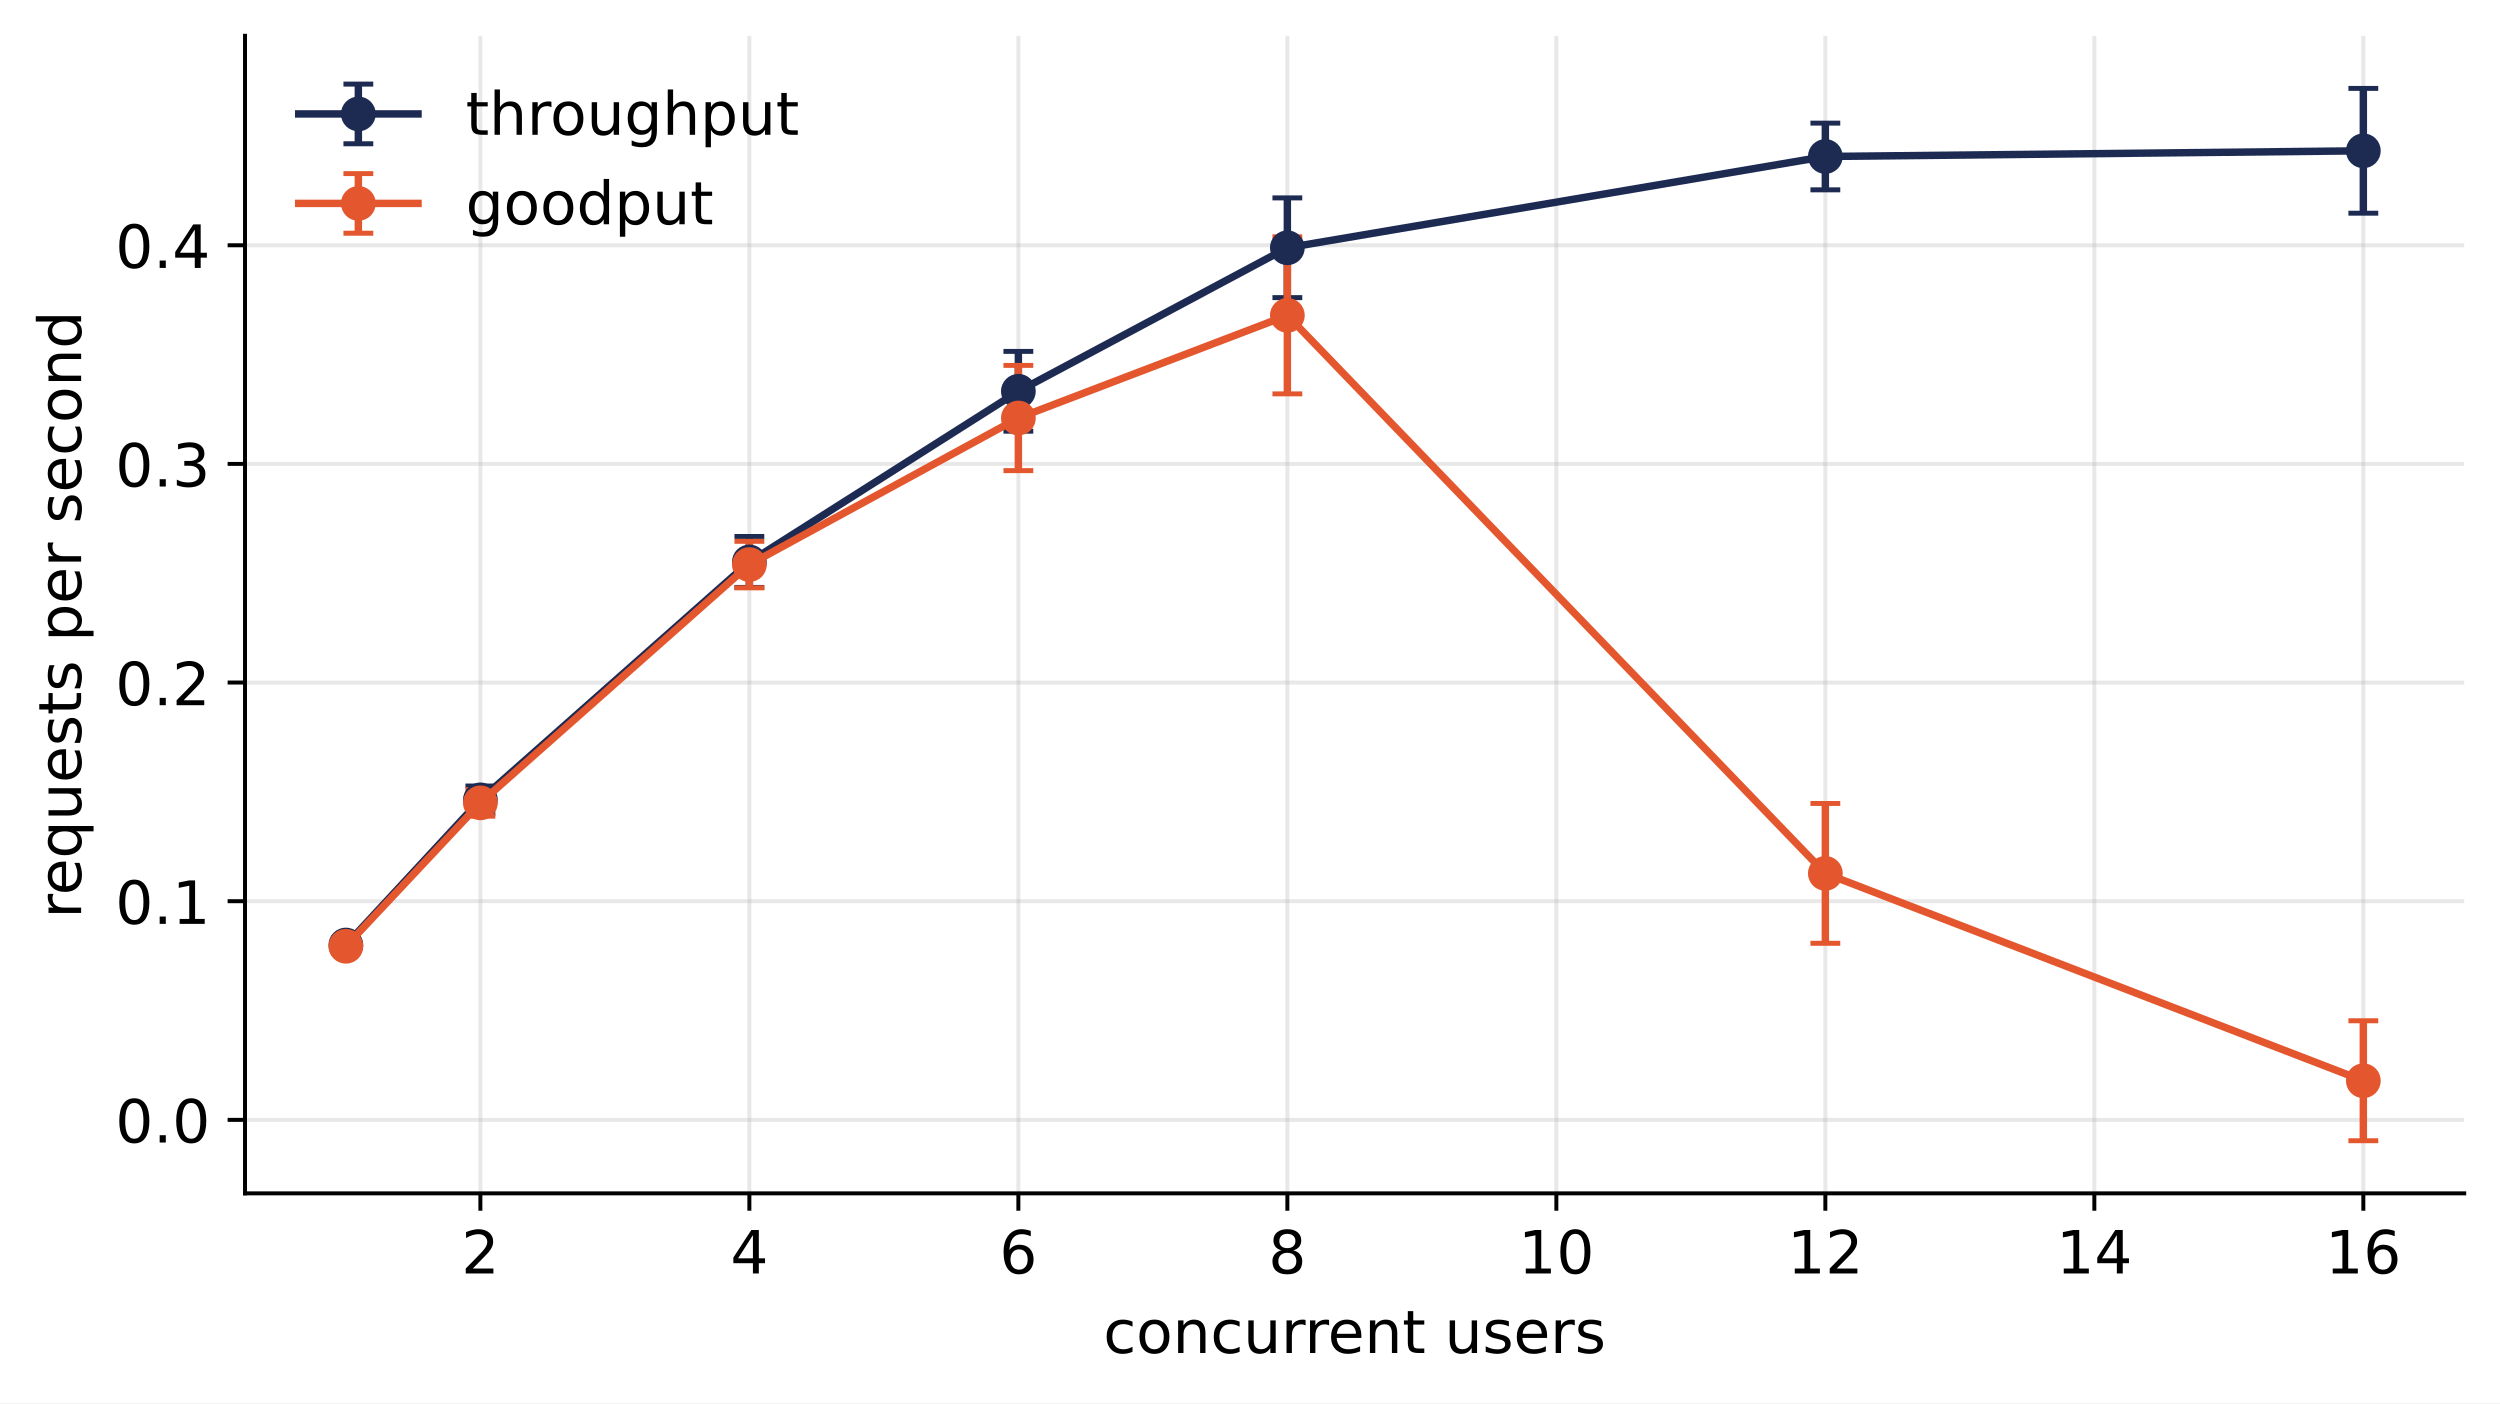
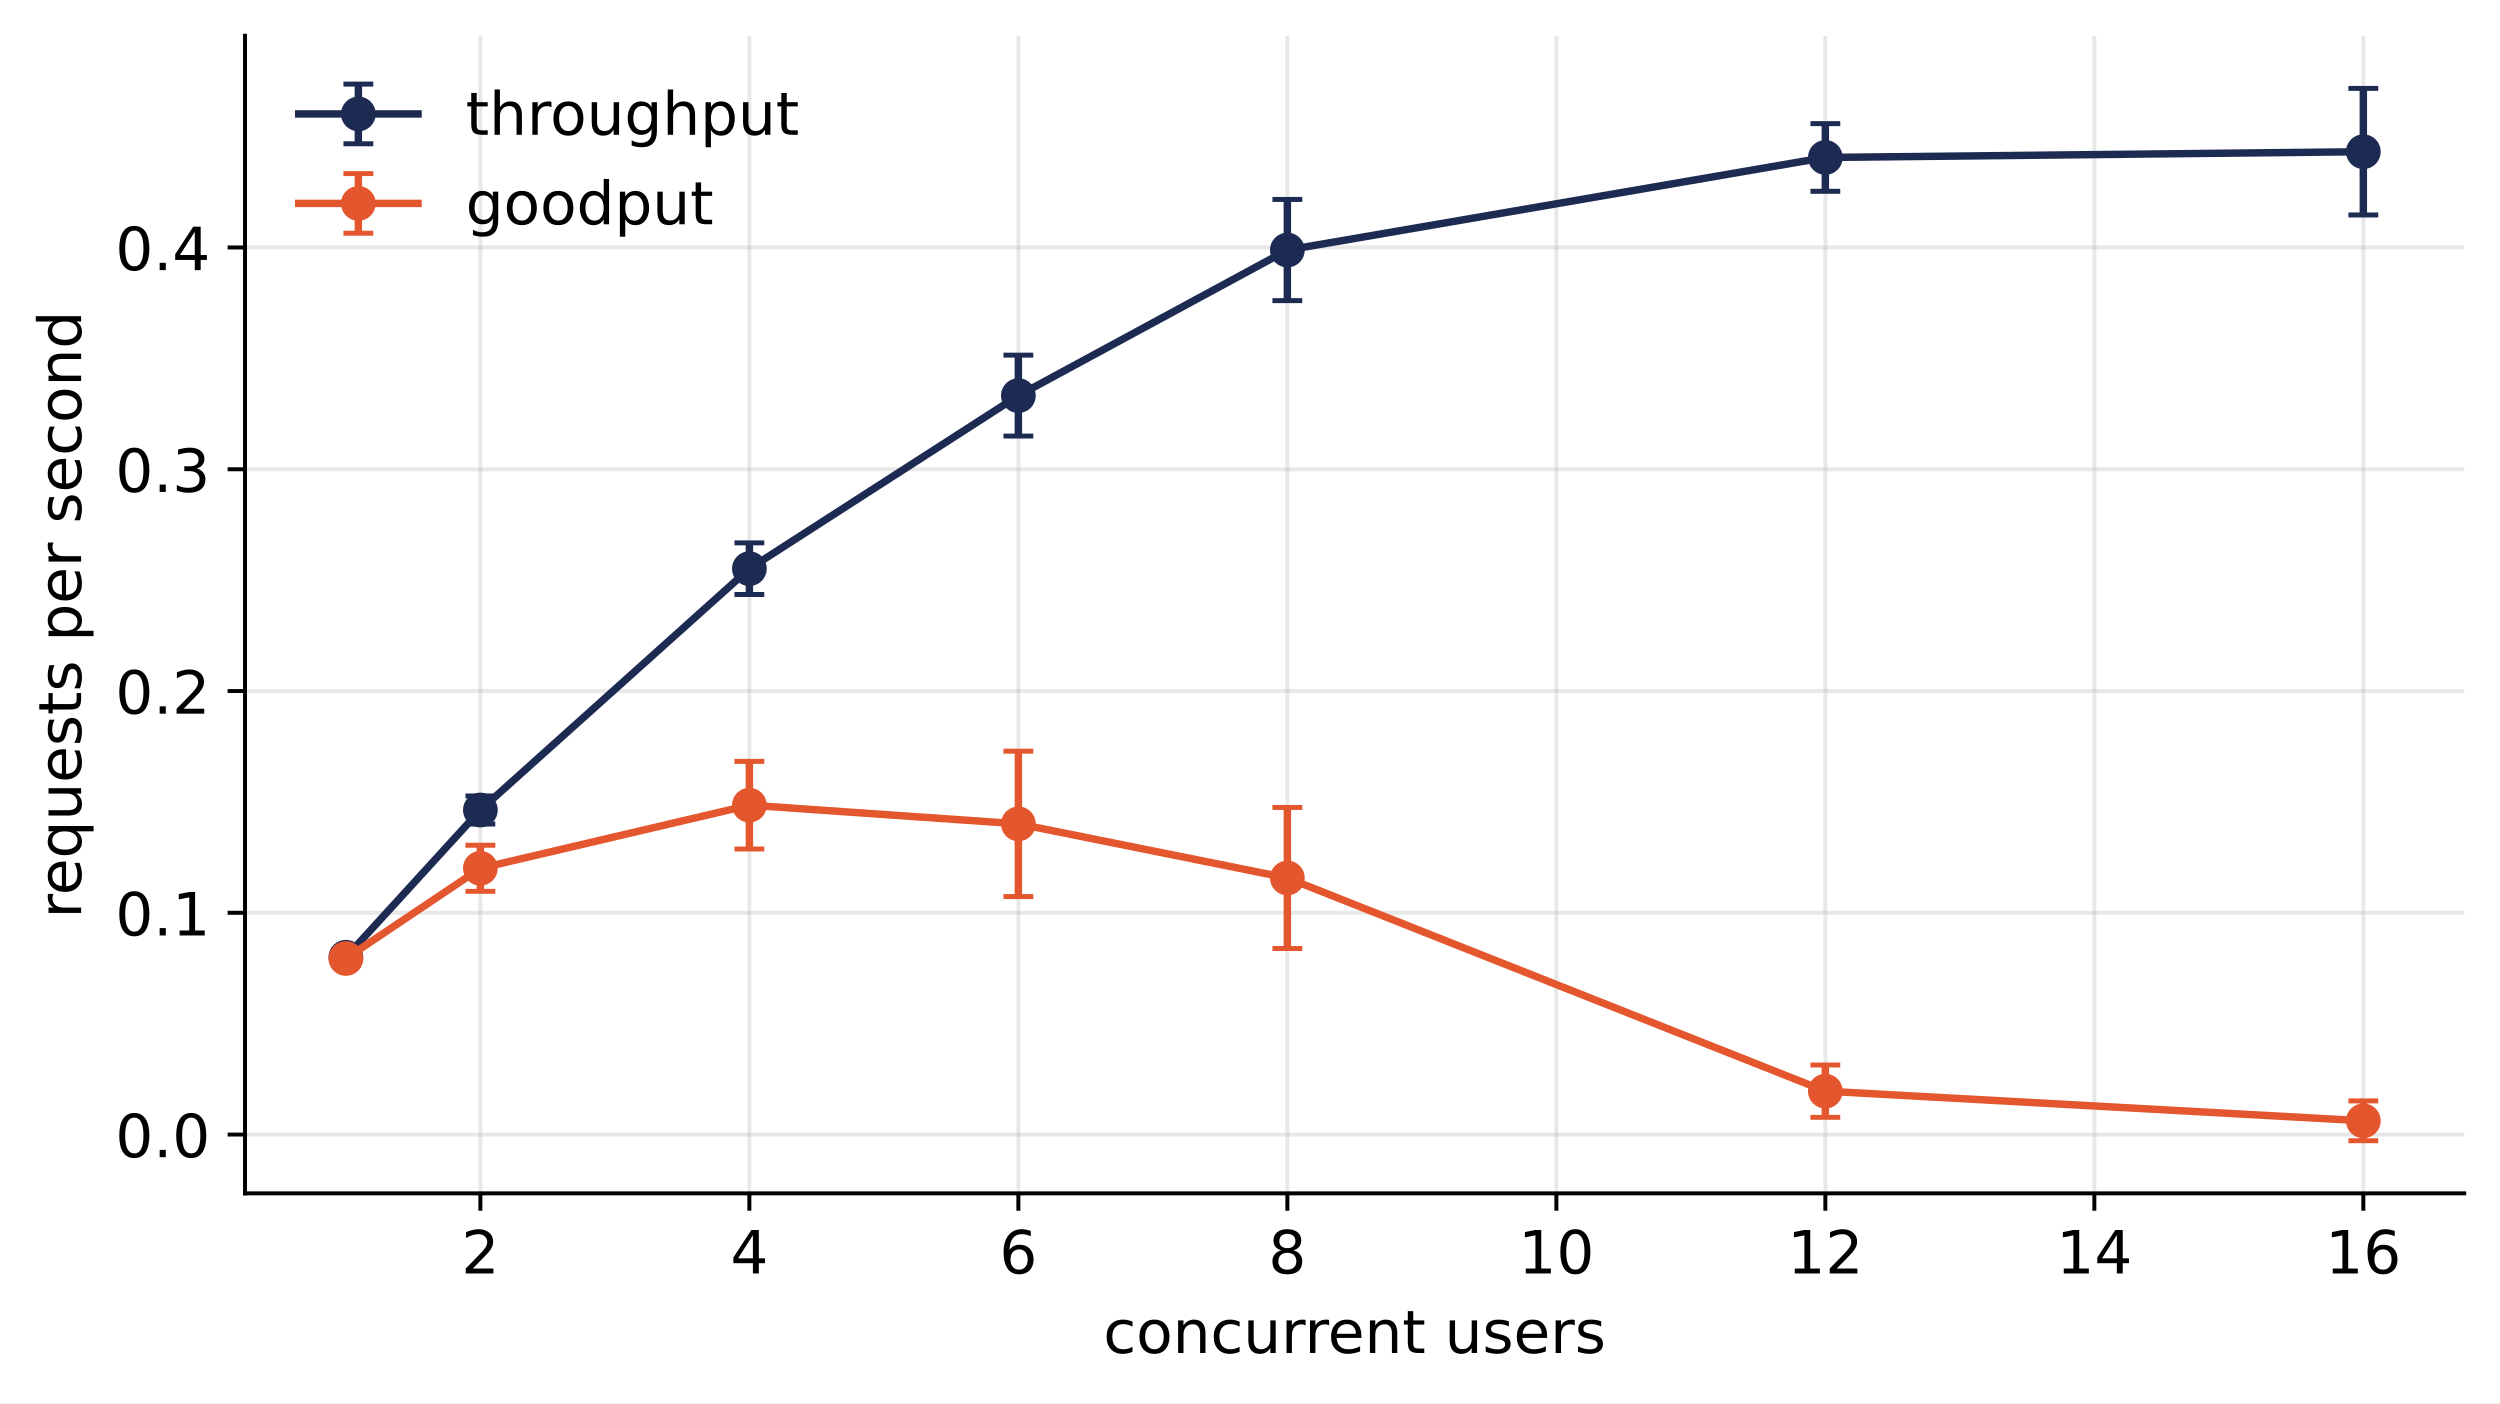
<svg xmlns="http://www.w3.org/2000/svg" xmlns:xlink="http://www.w3.org/1999/xlink" width="502.885pt" height="282.248pt" viewBox="0 0 502.885 282.248" version="1.1">
  <defs>
    <style type="text/css">*{stroke-linejoin: round; stroke-linecap: butt}</style>
  </defs>
  <g id="figure_1">
    <g id="patch_1">
      <path d="M 0 282.248  L 502.885 282.248  L 502.885 0  L 0 0  z " style="fill: #ffffff" />
    </g>
    <g id="axes_1">
      <g id="patch_2">
        <path d="M 49.285 240.048  L 495.685 240.048  L 495.685 7.2  L 49.285 7.2  z " style="fill: #ffffff" />
      </g>
      <g id="matplotlib.axis_1">
        <g id="xtick_1">
          <g id="line2d_1">
-             <path d="M 96.63 240.048  L 96.63 7.2  " clip-path="url(#pc9ada90eff)" style="fill: none; stroke: #b0b0b0; stroke-opacity: 0.3; stroke-width: 0.8; stroke-linecap: square" />
+             <path d="M 96.63 240.048  L 96.63 7.2  " clip-path="url(#p0f2ad77e11)" style="fill: none; stroke: #b0b0b0; stroke-opacity: 0.3; stroke-width: 0.8; stroke-linecap: square" />
          </g>
          <g id="line2d_2">
            <defs>
-               <path id="mc9d8a9571c" d="M 0 0  L 0 3.5  " style="stroke: #000000; stroke-width: 0.8" />
+               <path id="m42d3b2cf67" d="M 0 0  L 0 3.5  " style="stroke: #000000; stroke-width: 0.8" />
            </defs>
            <g>
-               <use xlink:href="#mc9d8a9571c" x="96.63" y="240.048" style="stroke: #000000; stroke-width: 0.8" />
+               <use xlink:href="#m42d3b2cf67" x="96.63" y="240.048" style="stroke: #000000; stroke-width: 0.8" />
            </g>
          </g>
          <g id="text_1">
            <text style="font-size: 12px; font-family: 'DejaVu Sans', 'Bitstream Vera Sans', 'Computer Modern Sans Serif', 'Lucida Grande', 'Verdana', 'Geneva', 'Lucid', 'Arial', 'Helvetica', 'Avant Garde', sans-serif; text-anchor: middle" x="96.63" y="256.165" transform="rotate(-0 96.63014 256.1652)">2</text>
          </g>
        </g>
        <g id="xtick_2">
          <g id="line2d_3">
-             <path d="M 150.739 240.048  L 150.739 7.2  " clip-path="url(#pc9ada90eff)" style="fill: none; stroke: #b0b0b0; stroke-opacity: 0.3; stroke-width: 0.8; stroke-linecap: square" />
+             <path d="M 150.739 240.048  L 150.739 7.2  " clip-path="url(#p0f2ad77e11)" style="fill: none; stroke: #b0b0b0; stroke-opacity: 0.3; stroke-width: 0.8; stroke-linecap: square" />
          </g>
          <g id="line2d_4">
            <g>
-               <use xlink:href="#mc9d8a9571c" x="150.739" y="240.048" style="stroke: #000000; stroke-width: 0.8" />
+               <use xlink:href="#m42d3b2cf67" x="150.739" y="240.048" style="stroke: #000000; stroke-width: 0.8" />
            </g>
          </g>
          <g id="text_2">
            <text style="font-size: 12px; font-family: 'DejaVu Sans', 'Bitstream Vera Sans', 'Computer Modern Sans Serif', 'Lucida Grande', 'Verdana', 'Geneva', 'Lucid', 'Arial', 'Helvetica', 'Avant Garde', sans-serif; text-anchor: middle" x="150.739" y="256.165" transform="rotate(-0 150.7392 256.1652)">4</text>
          </g>
        </g>
        <g id="xtick_3">
          <g id="line2d_5">
-             <path d="M 204.848 240.048  L 204.848 7.2  " clip-path="url(#pc9ada90eff)" style="fill: none; stroke: #b0b0b0; stroke-opacity: 0.3; stroke-width: 0.8; stroke-linecap: square" />
+             <path d="M 204.848 240.048  L 204.848 7.2  " clip-path="url(#p0f2ad77e11)" style="fill: none; stroke: #b0b0b0; stroke-opacity: 0.3; stroke-width: 0.8; stroke-linecap: square" />
          </g>
          <g id="line2d_6">
            <g>
-               <use xlink:href="#mc9d8a9571c" x="204.848" y="240.048" style="stroke: #000000; stroke-width: 0.8" />
+               <use xlink:href="#m42d3b2cf67" x="204.848" y="240.048" style="stroke: #000000; stroke-width: 0.8" />
            </g>
          </g>
          <g id="text_3">
            <text style="font-size: 12px; font-family: 'DejaVu Sans', 'Bitstream Vera Sans', 'Computer Modern Sans Serif', 'Lucida Grande', 'Verdana', 'Geneva', 'Lucid', 'Arial', 'Helvetica', 'Avant Garde', sans-serif; text-anchor: middle" x="204.848" y="256.165" transform="rotate(-0 204.8483 256.1652)">6</text>
          </g>
        </g>
        <g id="xtick_4">
          <g id="line2d_7">
-             <path d="M 258.957 240.048  L 258.957 7.2  " clip-path="url(#pc9ada90eff)" style="fill: none; stroke: #b0b0b0; stroke-opacity: 0.3; stroke-width: 0.8; stroke-linecap: square" />
+             <path d="M 258.957 240.048  L 258.957 7.2  " clip-path="url(#p0f2ad77e11)" style="fill: none; stroke: #b0b0b0; stroke-opacity: 0.3; stroke-width: 0.8; stroke-linecap: square" />
          </g>
          <g id="line2d_8">
            <g>
-               <use xlink:href="#mc9d8a9571c" x="258.957" y="240.048" style="stroke: #000000; stroke-width: 0.8" />
+               <use xlink:href="#m42d3b2cf67" x="258.957" y="240.048" style="stroke: #000000; stroke-width: 0.8" />
            </g>
          </g>
          <g id="text_4">
            <text style="font-size: 12px; font-family: 'DejaVu Sans', 'Bitstream Vera Sans', 'Computer Modern Sans Serif', 'Lucida Grande', 'Verdana', 'Geneva', 'Lucid', 'Arial', 'Helvetica', 'Avant Garde', sans-serif; text-anchor: middle" x="258.957" y="256.165" transform="rotate(-0 258.9574 256.1652)">8</text>
          </g>
        </g>
        <g id="xtick_5">
          <g id="line2d_9">
-             <path d="M 313.067 240.048  L 313.067 7.2  " clip-path="url(#pc9ada90eff)" style="fill: none; stroke: #b0b0b0; stroke-opacity: 0.3; stroke-width: 0.8; stroke-linecap: square" />
+             <path d="M 313.067 240.048  L 313.067 7.2  " clip-path="url(#p0f2ad77e11)" style="fill: none; stroke: #b0b0b0; stroke-opacity: 0.3; stroke-width: 0.8; stroke-linecap: square" />
          </g>
          <g id="line2d_10">
            <g>
-               <use xlink:href="#mc9d8a9571c" x="313.067" y="240.048" style="stroke: #000000; stroke-width: 0.8" />
+               <use xlink:href="#m42d3b2cf67" x="313.067" y="240.048" style="stroke: #000000; stroke-width: 0.8" />
            </g>
          </g>
          <g id="text_5">
            <text style="font-size: 12px; font-family: 'DejaVu Sans', 'Bitstream Vera Sans', 'Computer Modern Sans Serif', 'Lucida Grande', 'Verdana', 'Geneva', 'Lucid', 'Arial', 'Helvetica', 'Avant Garde', sans-serif; text-anchor: middle" x="313.067" y="256.165" transform="rotate(-0 313.0665 256.1652)">10</text>
          </g>
        </g>
        <g id="xtick_6">
          <g id="line2d_11">
-             <path d="M 367.176 240.048  L 367.176 7.2  " clip-path="url(#pc9ada90eff)" style="fill: none; stroke: #b0b0b0; stroke-opacity: 0.3; stroke-width: 0.8; stroke-linecap: square" />
+             <path d="M 367.176 240.048  L 367.176 7.2  " clip-path="url(#p0f2ad77e11)" style="fill: none; stroke: #b0b0b0; stroke-opacity: 0.3; stroke-width: 0.8; stroke-linecap: square" />
          </g>
          <g id="line2d_12">
            <g>
-               <use xlink:href="#mc9d8a9571c" x="367.176" y="240.048" style="stroke: #000000; stroke-width: 0.8" />
+               <use xlink:href="#m42d3b2cf67" x="367.176" y="240.048" style="stroke: #000000; stroke-width: 0.8" />
            </g>
          </g>
          <g id="text_6">
            <text style="font-size: 12px; font-family: 'DejaVu Sans', 'Bitstream Vera Sans', 'Computer Modern Sans Serif', 'Lucida Grande', 'Verdana', 'Geneva', 'Lucid', 'Arial', 'Helvetica', 'Avant Garde', sans-serif; text-anchor: middle" x="367.176" y="256.165" transform="rotate(-0 367.1756 256.1652)">12</text>
          </g>
        </g>
        <g id="xtick_7">
          <g id="line2d_13">
-             <path d="M 421.285 240.048  L 421.285 7.2  " clip-path="url(#pc9ada90eff)" style="fill: none; stroke: #b0b0b0; stroke-opacity: 0.3; stroke-width: 0.8; stroke-linecap: square" />
+             <path d="M 421.285 240.048  L 421.285 7.2  " clip-path="url(#p0f2ad77e11)" style="fill: none; stroke: #b0b0b0; stroke-opacity: 0.3; stroke-width: 0.8; stroke-linecap: square" />
          </g>
          <g id="line2d_14">
            <g>
-               <use xlink:href="#mc9d8a9571c" x="421.285" y="240.048" style="stroke: #000000; stroke-width: 0.8" />
+               <use xlink:href="#m42d3b2cf67" x="421.285" y="240.048" style="stroke: #000000; stroke-width: 0.8" />
            </g>
          </g>
          <g id="text_7">
            <text style="font-size: 12px; font-family: 'DejaVu Sans', 'Bitstream Vera Sans', 'Computer Modern Sans Serif', 'Lucida Grande', 'Verdana', 'Geneva', 'Lucid', 'Arial', 'Helvetica', 'Avant Garde', sans-serif; text-anchor: middle" x="421.285" y="256.165" transform="rotate(-0 421.2847 256.1652)">14</text>
          </g>
        </g>
        <g id="xtick_8">
          <g id="line2d_15">
-             <path d="M 475.394 240.048  L 475.394 7.2  " clip-path="url(#pc9ada90eff)" style="fill: none; stroke: #b0b0b0; stroke-opacity: 0.3; stroke-width: 0.8; stroke-linecap: square" />
+             <path d="M 475.394 240.048  L 475.394 7.2  " clip-path="url(#p0f2ad77e11)" style="fill: none; stroke: #b0b0b0; stroke-opacity: 0.3; stroke-width: 0.8; stroke-linecap: square" />
          </g>
          <g id="line2d_16">
            <g>
-               <use xlink:href="#mc9d8a9571c" x="475.394" y="240.048" style="stroke: #000000; stroke-width: 0.8" />
+               <use xlink:href="#m42d3b2cf67" x="475.394" y="240.048" style="stroke: #000000; stroke-width: 0.8" />
            </g>
          </g>
          <g id="text_8">
            <text style="font-size: 12px; font-family: 'DejaVu Sans', 'Bitstream Vera Sans', 'Computer Modern Sans Serif', 'Lucida Grande', 'Verdana', 'Geneva', 'Lucid', 'Arial', 'Helvetica', 'Avant Garde', sans-serif; text-anchor: middle" x="475.394" y="256.165" transform="rotate(-0 475.3938 256.1652)">16</text>
          </g>
        </g>
        <g id="text_9">
          <text style="font-size: 12px; font-family: 'DejaVu Sans', 'Bitstream Vera Sans', 'Computer Modern Sans Serif', 'Lucida Grande', 'Verdana', 'Geneva', 'Lucid', 'Arial', 'Helvetica', 'Avant Garde', sans-serif; text-anchor: middle" x="272.485" y="272.165" transform="rotate(-0 272.4847 272.1652)">concurrent users</text>
        </g>
      </g>
      <g id="matplotlib.axis_2">
        <g id="ytick_1">
          <g id="line2d_17">
-             <path d="M 49.285 225.266  L 495.685 225.266  " clip-path="url(#pc9ada90eff)" style="fill: none; stroke: #b0b0b0; stroke-opacity: 0.3; stroke-width: 0.8; stroke-linecap: square" />
+             <path d="M 49.285 228.223  L 495.685 228.223  " clip-path="url(#p0f2ad77e11)" style="fill: none; stroke: #b0b0b0; stroke-opacity: 0.3; stroke-width: 0.8; stroke-linecap: square" />
          </g>
          <g id="line2d_18">
            <defs>
-               <path id="m0619f867f4" d="M 0 0  L -3.5 0  " style="stroke: #000000; stroke-width: 0.8" />
+               <path id="mbfc8a6c7ec" d="M 0 0  L -3.5 0  " style="stroke: #000000; stroke-width: 0.8" />
            </defs>
            <g>
-               <use xlink:href="#m0619f867f4" x="49.285" y="225.266" style="stroke: #000000; stroke-width: 0.8" />
+               <use xlink:href="#mbfc8a6c7ec" x="49.285" y="228.223" style="stroke: #000000; stroke-width: 0.8" />
            </g>
          </g>
          <g id="text_10">
-             <text style="font-size: 12px; font-family: 'DejaVu Sans', 'Bitstream Vera Sans', 'Computer Modern Sans Serif', 'Lucida Grande', 'Verdana', 'Geneva', 'Lucid', 'Arial', 'Helvetica', 'Avant Garde', sans-serif; text-anchor: end" x="42.285" y="229.825" transform="rotate(-0 42.28469 229.8245)">0.0</text>
+             <text style="font-size: 12px; font-family: 'DejaVu Sans', 'Bitstream Vera Sans', 'Computer Modern Sans Serif', 'Lucida Grande', 'Verdana', 'Geneva', 'Lucid', 'Arial', 'Helvetica', 'Avant Garde', sans-serif; text-anchor: end" x="42.285" y="232.782" transform="rotate(-0 42.28469 232.7818)">0.0</text>
          </g>
        </g>
        <g id="ytick_2">
          <g id="line2d_19">
-             <path d="M 49.285 181.283  L 495.685 181.283  " clip-path="url(#pc9ada90eff)" style="fill: none; stroke: #b0b0b0; stroke-opacity: 0.3; stroke-width: 0.8; stroke-linecap: square" />
+             <path d="M 49.285 183.613  L 495.685 183.613  " clip-path="url(#p0f2ad77e11)" style="fill: none; stroke: #b0b0b0; stroke-opacity: 0.3; stroke-width: 0.8; stroke-linecap: square" />
          </g>
          <g id="line2d_20">
            <g>
-               <use xlink:href="#m0619f867f4" x="49.285" y="181.283" style="stroke: #000000; stroke-width: 0.8" />
+               <use xlink:href="#mbfc8a6c7ec" x="49.285" y="183.613" style="stroke: #000000; stroke-width: 0.8" />
            </g>
          </g>
          <g id="text_11">
-             <text style="font-size: 12px; font-family: 'DejaVu Sans', 'Bitstream Vera Sans', 'Computer Modern Sans Serif', 'Lucida Grande', 'Verdana', 'Geneva', 'Lucid', 'Arial', 'Helvetica', 'Avant Garde', sans-serif; text-anchor: end" x="42.285" y="185.841" transform="rotate(-0 42.28469 185.8412)">0.1</text>
+             <text style="font-size: 12px; font-family: 'DejaVu Sans', 'Bitstream Vera Sans', 'Computer Modern Sans Serif', 'Lucida Grande', 'Verdana', 'Geneva', 'Lucid', 'Arial', 'Helvetica', 'Avant Garde', sans-serif; text-anchor: end" x="42.285" y="188.172" transform="rotate(-0 42.28469 188.1716)">0.1</text>
          </g>
        </g>
        <g id="ytick_3">
          <g id="line2d_21">
-             <path d="M 49.285 137.299  L 495.685 137.299  " clip-path="url(#pc9ada90eff)" style="fill: none; stroke: #b0b0b0; stroke-opacity: 0.3; stroke-width: 0.8; stroke-linecap: square" />
+             <path d="M 49.285 139.003  L 495.685 139.003  " clip-path="url(#p0f2ad77e11)" style="fill: none; stroke: #b0b0b0; stroke-opacity: 0.3; stroke-width: 0.8; stroke-linecap: square" />
          </g>
          <g id="line2d_22">
            <g>
-               <use xlink:href="#m0619f867f4" x="49.285" y="137.299" style="stroke: #000000; stroke-width: 0.8" />
+               <use xlink:href="#mbfc8a6c7ec" x="49.285" y="139.003" style="stroke: #000000; stroke-width: 0.8" />
            </g>
          </g>
          <g id="text_12">
-             <text style="font-size: 12px; font-family: 'DejaVu Sans', 'Bitstream Vera Sans', 'Computer Modern Sans Serif', 'Lucida Grande', 'Verdana', 'Geneva', 'Lucid', 'Arial', 'Helvetica', 'Avant Garde', sans-serif; text-anchor: end" x="42.285" y="141.858" transform="rotate(-0 42.28469 141.8578)">0.2</text>
+             <text style="font-size: 12px; font-family: 'DejaVu Sans', 'Bitstream Vera Sans', 'Computer Modern Sans Serif', 'Lucida Grande', 'Verdana', 'Geneva', 'Lucid', 'Arial', 'Helvetica', 'Avant Garde', sans-serif; text-anchor: end" x="42.285" y="143.561" transform="rotate(-0 42.28469 143.5613)">0.2</text>
          </g>
        </g>
        <g id="ytick_4">
          <g id="line2d_23">
-             <path d="M 49.285 93.316  L 495.685 93.316  " clip-path="url(#pc9ada90eff)" style="fill: none; stroke: #b0b0b0; stroke-opacity: 0.3; stroke-width: 0.8; stroke-linecap: square" />
+             <path d="M 49.285 94.392  L 495.685 94.392  " clip-path="url(#p0f2ad77e11)" style="fill: none; stroke: #b0b0b0; stroke-opacity: 0.3; stroke-width: 0.8; stroke-linecap: square" />
          </g>
          <g id="line2d_24">
            <g>
-               <use xlink:href="#m0619f867f4" x="49.285" y="93.316" style="stroke: #000000; stroke-width: 0.8" />
+               <use xlink:href="#mbfc8a6c7ec" x="49.285" y="94.392" style="stroke: #000000; stroke-width: 0.8" />
            </g>
          </g>
          <g id="text_13">
-             <text style="font-size: 12px; font-family: 'DejaVu Sans', 'Bitstream Vera Sans', 'Computer Modern Sans Serif', 'Lucida Grande', 'Verdana', 'Geneva', 'Lucid', 'Arial', 'Helvetica', 'Avant Garde', sans-serif; text-anchor: end" x="42.285" y="97.874" transform="rotate(-0 42.28469 97.8744)">0.3</text>
+             <text style="font-size: 12px; font-family: 'DejaVu Sans', 'Bitstream Vera Sans', 'Computer Modern Sans Serif', 'Lucida Grande', 'Verdana', 'Geneva', 'Lucid', 'Arial', 'Helvetica', 'Avant Garde', sans-serif; text-anchor: end" x="42.285" y="98.951" transform="rotate(-0 42.28469 98.95098)">0.3</text>
          </g>
        </g>
        <g id="ytick_5">
          <g id="line2d_25">
-             <path d="M 49.285 49.332  L 495.685 49.332  " clip-path="url(#pc9ada90eff)" style="fill: none; stroke: #b0b0b0; stroke-opacity: 0.3; stroke-width: 0.8; stroke-linecap: square" />
+             <path d="M 49.285 49.782  L 495.685 49.782  " clip-path="url(#p0f2ad77e11)" style="fill: none; stroke: #b0b0b0; stroke-opacity: 0.3; stroke-width: 0.8; stroke-linecap: square" />
          </g>
          <g id="line2d_26">
            <g>
-               <use xlink:href="#m0619f867f4" x="49.285" y="49.332" style="stroke: #000000; stroke-width: 0.8" />
+               <use xlink:href="#mbfc8a6c7ec" x="49.285" y="49.782" style="stroke: #000000; stroke-width: 0.8" />
            </g>
          </g>
          <g id="text_14">
-             <text style="font-size: 12px; font-family: 'DejaVu Sans', 'Bitstream Vera Sans', 'Computer Modern Sans Serif', 'Lucida Grande', 'Verdana', 'Geneva', 'Lucid', 'Arial', 'Helvetica', 'Avant Garde', sans-serif; text-anchor: end" x="42.285" y="53.891" transform="rotate(-0 42.28469 53.89102)">0.4</text>
+             <text style="font-size: 12px; font-family: 'DejaVu Sans', 'Bitstream Vera Sans', 'Computer Modern Sans Serif', 'Lucida Grande', 'Verdana', 'Geneva', 'Lucid', 'Arial', 'Helvetica', 'Avant Garde', sans-serif; text-anchor: end" x="42.285" y="54.341" transform="rotate(-0 42.28469 54.34069)">0.4</text>
          </g>
        </g>
        <g id="text_15">
          <text style="font-size: 12px; font-family: 'DejaVu Sans', 'Bitstream Vera Sans', 'Computer Modern Sans Serif', 'Lucida Grande', 'Verdana', 'Geneva', 'Lucid', 'Arial', 'Helvetica', 'Avant Garde', sans-serif; text-anchor: middle" x="16.318" y="123.624" transform="rotate(-90 16.31812 123.624)">requests per second</text>
        </g>
      </g>
      <g id="LineCollection_1">
-         <path d="M 69.576 191.478  L 69.576 188.716  " clip-path="url(#pc9ada90eff)" style="fill: none; stroke: #1d2b53; stroke-width: 1.5" />
-         <path d="M 96.63 163.686  L 96.63 158.109  " clip-path="url(#pc9ada90eff)" style="fill: none; stroke: #1d2b53; stroke-width: 1.5" />
-         <path d="M 150.739 118.158  L 150.739 107.912  " clip-path="url(#pc9ada90eff)" style="fill: none; stroke: #1d2b53; stroke-width: 1.5" />
-         <path d="M 204.848 86.737  L 204.848 70.684  " clip-path="url(#pc9ada90eff)" style="fill: none; stroke: #1d2b53; stroke-width: 1.5" />
-         <path d="M 258.957 59.873  L 258.957 39.806  " clip-path="url(#pc9ada90eff)" style="fill: none; stroke: #1d2b53; stroke-width: 1.5" />
-         <path d="M 367.176 38.189  L 367.176 24.766  " clip-path="url(#pc9ada90eff)" style="fill: none; stroke: #1d2b53; stroke-width: 1.5" />
-         <path d="M 475.394 42.886  L 475.394 17.784  " clip-path="url(#pc9ada90eff)" style="fill: none; stroke: #1d2b53; stroke-width: 1.5" />
+         <path d="M 69.576 193.954  L 69.576 191.152  " clip-path="url(#p0f2ad77e11)" style="fill: none; stroke: #1d2b53; stroke-width: 1.5" />
+         <path d="M 96.63 165.765  L 96.63 160.109  " clip-path="url(#p0f2ad77e11)" style="fill: none; stroke: #1d2b53; stroke-width: 1.5" />
+         <path d="M 150.739 119.588  L 150.739 109.197  " clip-path="url(#p0f2ad77e11)" style="fill: none; stroke: #1d2b53; stroke-width: 1.5" />
+         <path d="M 204.848 87.72  L 204.848 71.438  " clip-path="url(#p0f2ad77e11)" style="fill: none; stroke: #1d2b53; stroke-width: 1.5" />
+         <path d="M 258.957 60.473  L 258.957 40.12  " clip-path="url(#p0f2ad77e11)" style="fill: none; stroke: #1d2b53; stroke-width: 1.5" />
+         <path d="M 367.176 38.479  L 367.176 24.866  " clip-path="url(#p0f2ad77e11)" style="fill: none; stroke: #1d2b53; stroke-width: 1.5" />
+         <path d="M 475.394 43.244  L 475.394 17.784  " clip-path="url(#p0f2ad77e11)" style="fill: none; stroke: #1d2b53; stroke-width: 1.5" />
      </g>
      <g id="line2d_27">
        <defs>
-           <path id="mf21cbfca89" d="M 3 0  L -3 -0  " style="stroke: #1d2b53" />
+           <path id="ma0c539152b" d="M 3 0  L -3 -0  " style="stroke: #1d2b53" />
        </defs>
-         <g clip-path="url(#pc9ada90eff)">
-           <use xlink:href="#mf21cbfca89" x="69.576" y="191.478" style="fill: #1d2b53; stroke: #1d2b53" />
-           <use xlink:href="#mf21cbfca89" x="96.63" y="163.686" style="fill: #1d2b53; stroke: #1d2b53" />
-           <use xlink:href="#mf21cbfca89" x="150.739" y="118.158" style="fill: #1d2b53; stroke: #1d2b53" />
-           <use xlink:href="#mf21cbfca89" x="204.848" y="86.737" style="fill: #1d2b53; stroke: #1d2b53" />
-           <use xlink:href="#mf21cbfca89" x="258.957" y="59.873" style="fill: #1d2b53; stroke: #1d2b53" />
-           <use xlink:href="#mf21cbfca89" x="367.176" y="38.189" style="fill: #1d2b53; stroke: #1d2b53" />
-           <use xlink:href="#mf21cbfca89" x="475.394" y="42.886" style="fill: #1d2b53; stroke: #1d2b53" />
+         <g clip-path="url(#p0f2ad77e11)">
+           <use xlink:href="#ma0c539152b" x="69.576" y="193.954" style="fill: #1d2b53; stroke: #1d2b53" />
+           <use xlink:href="#ma0c539152b" x="96.63" y="165.765" style="fill: #1d2b53; stroke: #1d2b53" />
+           <use xlink:href="#ma0c539152b" x="150.739" y="119.588" style="fill: #1d2b53; stroke: #1d2b53" />
+           <use xlink:href="#ma0c539152b" x="204.848" y="87.72" style="fill: #1d2b53; stroke: #1d2b53" />
+           <use xlink:href="#ma0c539152b" x="258.957" y="60.473" style="fill: #1d2b53; stroke: #1d2b53" />
+           <use xlink:href="#ma0c539152b" x="367.176" y="38.479" style="fill: #1d2b53; stroke: #1d2b53" />
+           <use xlink:href="#ma0c539152b" x="475.394" y="43.244" style="fill: #1d2b53; stroke: #1d2b53" />
        </g>
      </g>
      <g id="line2d_28">
-         <g clip-path="url(#pc9ada90eff)">
-           <use xlink:href="#mf21cbfca89" x="69.576" y="188.716" style="fill: #1d2b53; stroke: #1d2b53" />
-           <use xlink:href="#mf21cbfca89" x="96.63" y="158.109" style="fill: #1d2b53; stroke: #1d2b53" />
-           <use xlink:href="#mf21cbfca89" x="150.739" y="107.912" style="fill: #1d2b53; stroke: #1d2b53" />
-           <use xlink:href="#mf21cbfca89" x="204.848" y="70.684" style="fill: #1d2b53; stroke: #1d2b53" />
-           <use xlink:href="#mf21cbfca89" x="258.957" y="39.806" style="fill: #1d2b53; stroke: #1d2b53" />
-           <use xlink:href="#mf21cbfca89" x="367.176" y="24.766" style="fill: #1d2b53; stroke: #1d2b53" />
-           <use xlink:href="#mf21cbfca89" x="475.394" y="17.784" style="fill: #1d2b53; stroke: #1d2b53" />
+         <g clip-path="url(#p0f2ad77e11)">
+           <use xlink:href="#ma0c539152b" x="69.576" y="191.152" style="fill: #1d2b53; stroke: #1d2b53" />
+           <use xlink:href="#ma0c539152b" x="96.63" y="160.109" style="fill: #1d2b53; stroke: #1d2b53" />
+           <use xlink:href="#ma0c539152b" x="150.739" y="109.197" style="fill: #1d2b53; stroke: #1d2b53" />
+           <use xlink:href="#ma0c539152b" x="204.848" y="71.438" style="fill: #1d2b53; stroke: #1d2b53" />
+           <use xlink:href="#ma0c539152b" x="258.957" y="40.12" style="fill: #1d2b53; stroke: #1d2b53" />
+           <use xlink:href="#ma0c539152b" x="367.176" y="24.866" style="fill: #1d2b53; stroke: #1d2b53" />
+           <use xlink:href="#ma0c539152b" x="475.394" y="17.784" style="fill: #1d2b53; stroke: #1d2b53" />
        </g>
      </g>
      <g id="LineCollection_2">
-         <path d="M 69.576 191.648  L 69.576 189.039  " clip-path="url(#pc9ada90eff)" style="fill: none; stroke: #e4572e; stroke-width: 1.5" />
-         <path d="M 96.63 164.174  L 96.63 158.817  " clip-path="url(#pc9ada90eff)" style="fill: none; stroke: #e4572e; stroke-width: 1.5" />
-         <path d="M 150.739 118.242  L 150.739 108.893  " clip-path="url(#pc9ada90eff)" style="fill: none; stroke: #e4572e; stroke-width: 1.5" />
-         <path d="M 204.848 94.669  L 204.848 73.503  " clip-path="url(#pc9ada90eff)" style="fill: none; stroke: #e4572e; stroke-width: 1.5" />
-         <path d="M 258.957 79.228  L 258.957 47.641  " clip-path="url(#pc9ada90eff)" style="fill: none; stroke: #e4572e; stroke-width: 1.5" />
-         <path d="M 367.176 189.75  L 367.176 161.622  " clip-path="url(#pc9ada90eff)" style="fill: none; stroke: #e4572e; stroke-width: 1.5" />
-         <path d="M 475.394 229.464  L 475.394 205.329  " clip-path="url(#pc9ada90eff)" style="fill: none; stroke: #e4572e; stroke-width: 1.5" />
+         <path d="M 69.576 194.126  L 69.576 191.48  " clip-path="url(#p0f2ad77e11)" style="fill: none; stroke: #e4572e; stroke-width: 1.5" />
+         <path d="M 96.63 179.297  L 96.63 170.024  " clip-path="url(#p0f2ad77e11)" style="fill: none; stroke: #e4572e; stroke-width: 1.5" />
+         <path d="M 150.739 170.777  L 150.739 153.15  " clip-path="url(#p0f2ad77e11)" style="fill: none; stroke: #e4572e; stroke-width: 1.5" />
+         <path d="M 204.848 180.346  L 204.848 151.098  " clip-path="url(#p0f2ad77e11)" style="fill: none; stroke: #e4572e; stroke-width: 1.5" />
+         <path d="M 258.957 190.796  L 258.957 162.425  " clip-path="url(#p0f2ad77e11)" style="fill: none; stroke: #e4572e; stroke-width: 1.5" />
+         <path d="M 367.176 224.756  L 367.176 214.23  " clip-path="url(#p0f2ad77e11)" style="fill: none; stroke: #e4572e; stroke-width: 1.5" />
+         <path d="M 475.394 229.464  L 475.394 221.453  " clip-path="url(#p0f2ad77e11)" style="fill: none; stroke: #e4572e; stroke-width: 1.5" />
      </g>
      <g id="line2d_29">
        <defs>
-           <path id="m686396f4d4" d="M 3 0  L -3 -0  " style="stroke: #e4572e" />
+           <path id="ma73f2bf8f3" d="M 3 0  L -3 -0  " style="stroke: #e4572e" />
        </defs>
-         <g clip-path="url(#pc9ada90eff)">
-           <use xlink:href="#m686396f4d4" x="69.576" y="191.648" style="fill: #e4572e; stroke: #e4572e" />
-           <use xlink:href="#m686396f4d4" x="96.63" y="164.174" style="fill: #e4572e; stroke: #e4572e" />
-           <use xlink:href="#m686396f4d4" x="150.739" y="118.242" style="fill: #e4572e; stroke: #e4572e" />
-           <use xlink:href="#m686396f4d4" x="204.848" y="94.669" style="fill: #e4572e; stroke: #e4572e" />
-           <use xlink:href="#m686396f4d4" x="258.957" y="79.228" style="fill: #e4572e; stroke: #e4572e" />
-           <use xlink:href="#m686396f4d4" x="367.176" y="189.75" style="fill: #e4572e; stroke: #e4572e" />
-           <use xlink:href="#m686396f4d4" x="475.394" y="229.464" style="fill: #e4572e; stroke: #e4572e" />
+         <g clip-path="url(#p0f2ad77e11)">
+           <use xlink:href="#ma73f2bf8f3" x="69.576" y="194.126" style="fill: #e4572e; stroke: #e4572e" />
+           <use xlink:href="#ma73f2bf8f3" x="96.63" y="179.297" style="fill: #e4572e; stroke: #e4572e" />
+           <use xlink:href="#ma73f2bf8f3" x="150.739" y="170.777" style="fill: #e4572e; stroke: #e4572e" />
+           <use xlink:href="#ma73f2bf8f3" x="204.848" y="180.346" style="fill: #e4572e; stroke: #e4572e" />
+           <use xlink:href="#ma73f2bf8f3" x="258.957" y="190.796" style="fill: #e4572e; stroke: #e4572e" />
+           <use xlink:href="#ma73f2bf8f3" x="367.176" y="224.756" style="fill: #e4572e; stroke: #e4572e" />
+           <use xlink:href="#ma73f2bf8f3" x="475.394" y="229.464" style="fill: #e4572e; stroke: #e4572e" />
        </g>
      </g>
      <g id="line2d_30">
-         <g clip-path="url(#pc9ada90eff)">
-           <use xlink:href="#m686396f4d4" x="69.576" y="189.039" style="fill: #e4572e; stroke: #e4572e" />
-           <use xlink:href="#m686396f4d4" x="96.63" y="158.817" style="fill: #e4572e; stroke: #e4572e" />
-           <use xlink:href="#m686396f4d4" x="150.739" y="108.893" style="fill: #e4572e; stroke: #e4572e" />
-           <use xlink:href="#m686396f4d4" x="204.848" y="73.503" style="fill: #e4572e; stroke: #e4572e" />
-           <use xlink:href="#m686396f4d4" x="258.957" y="47.641" style="fill: #e4572e; stroke: #e4572e" />
-           <use xlink:href="#m686396f4d4" x="367.176" y="161.622" style="fill: #e4572e; stroke: #e4572e" />
-           <use xlink:href="#m686396f4d4" x="475.394" y="205.329" style="fill: #e4572e; stroke: #e4572e" />
+         <g clip-path="url(#p0f2ad77e11)">
+           <use xlink:href="#ma73f2bf8f3" x="69.576" y="191.48" style="fill: #e4572e; stroke: #e4572e" />
+           <use xlink:href="#ma73f2bf8f3" x="96.63" y="170.024" style="fill: #e4572e; stroke: #e4572e" />
+           <use xlink:href="#ma73f2bf8f3" x="150.739" y="153.15" style="fill: #e4572e; stroke: #e4572e" />
+           <use xlink:href="#ma73f2bf8f3" x="204.848" y="151.098" style="fill: #e4572e; stroke: #e4572e" />
+           <use xlink:href="#ma73f2bf8f3" x="258.957" y="162.425" style="fill: #e4572e; stroke: #e4572e" />
+           <use xlink:href="#ma73f2bf8f3" x="367.176" y="214.23" style="fill: #e4572e; stroke: #e4572e" />
+           <use xlink:href="#ma73f2bf8f3" x="475.394" y="221.453" style="fill: #e4572e; stroke: #e4572e" />
        </g>
      </g>
      <g id="line2d_31">
-         <path d="M 69.576 190.097  L 96.63 160.897  L 150.739 113.035  L 204.848 78.711  L 258.957 49.839  L 367.176 31.477  L 475.394 30.335  " clip-path="url(#pc9ada90eff)" style="fill: none; stroke: #1d2b53; stroke-width: 1.5; stroke-linecap: square" />
+         <path d="M 69.576 192.553  L 96.63 162.937  L 150.739 114.393  L 204.848 79.579  L 258.957 50.296  L 367.176 31.673  L 475.394 30.514  " clip-path="url(#p0f2ad77e11)" style="fill: none; stroke: #1d2b53; stroke-width: 1.5; stroke-linecap: square" />
        <defs>
-           <path id="m2db08ec1b0" d="M 0 3  C 0.796 3 1.559 2.684 2.121 2.121  C 2.684 1.559 3 0.796 3 0  C 3 -0.796 2.684 -1.559 2.121 -2.121  C 1.559 -2.684 0.796 -3 0 -3  C -0.796 -3 -1.559 -2.684 -2.121 -2.121  C -2.684 -1.559 -3 -0.796 -3 0  C -3 0.796 -2.684 1.559 -2.121 2.121  C -1.559 2.684 -0.796 3 0 3  z " style="stroke: #1d2b53" />
+           <path id="m696bc5fca7" d="M 0 3  C 0.796 3 1.559 2.684 2.121 2.121  C 2.684 1.559 3 0.796 3 0  C 3 -0.796 2.684 -1.559 2.121 -2.121  C 1.559 -2.684 0.796 -3 0 -3  C -0.796 -3 -1.559 -2.684 -2.121 -2.121  C -2.684 -1.559 -3 -0.796 -3 0  C -3 0.796 -2.684 1.559 -2.121 2.121  C -1.559 2.684 -0.796 3 0 3  z " style="stroke: #1d2b53" />
        </defs>
-         <g clip-path="url(#pc9ada90eff)">
-           <use xlink:href="#m2db08ec1b0" x="69.576" y="190.097" style="fill: #1d2b53; stroke: #1d2b53" />
-           <use xlink:href="#m2db08ec1b0" x="96.63" y="160.897" style="fill: #1d2b53; stroke: #1d2b53" />
-           <use xlink:href="#m2db08ec1b0" x="150.739" y="113.035" style="fill: #1d2b53; stroke: #1d2b53" />
-           <use xlink:href="#m2db08ec1b0" x="204.848" y="78.711" style="fill: #1d2b53; stroke: #1d2b53" />
-           <use xlink:href="#m2db08ec1b0" x="258.957" y="49.839" style="fill: #1d2b53; stroke: #1d2b53" />
-           <use xlink:href="#m2db08ec1b0" x="367.176" y="31.477" style="fill: #1d2b53; stroke: #1d2b53" />
-           <use xlink:href="#m2db08ec1b0" x="475.394" y="30.335" style="fill: #1d2b53; stroke: #1d2b53" />
+         <g clip-path="url(#p0f2ad77e11)">
+           <use xlink:href="#m696bc5fca7" x="69.576" y="192.553" style="fill: #1d2b53; stroke: #1d2b53" />
+           <use xlink:href="#m696bc5fca7" x="96.63" y="162.937" style="fill: #1d2b53; stroke: #1d2b53" />
+           <use xlink:href="#m696bc5fca7" x="150.739" y="114.393" style="fill: #1d2b53; stroke: #1d2b53" />
+           <use xlink:href="#m696bc5fca7" x="204.848" y="79.579" style="fill: #1d2b53; stroke: #1d2b53" />
+           <use xlink:href="#m696bc5fca7" x="258.957" y="50.296" style="fill: #1d2b53; stroke: #1d2b53" />
+           <use xlink:href="#m696bc5fca7" x="367.176" y="31.673" style="fill: #1d2b53; stroke: #1d2b53" />
+           <use xlink:href="#m696bc5fca7" x="475.394" y="30.514" style="fill: #1d2b53; stroke: #1d2b53" />
        </g>
      </g>
      <g id="line2d_32">
-         <path d="M 69.576 190.344  L 96.63 161.496  L 150.739 113.568  L 204.848 84.086  L 258.957 63.435  L 367.176 175.686  L 475.394 217.396  " clip-path="url(#pc9ada90eff)" style="fill: none; stroke: #e4572e; stroke-width: 1.5; stroke-linecap: square" />
+         <path d="M 69.576 192.803  L 96.63 174.66  L 150.739 161.964  L 204.848 165.722  L 258.957 176.61  L 367.176 219.493  L 475.394 225.459  " clip-path="url(#p0f2ad77e11)" style="fill: none; stroke: #e4572e; stroke-width: 1.5; stroke-linecap: square" />
        <defs>
-           <path id="mf58525529b" d="M 0 3  C 0.796 3 1.559 2.684 2.121 2.121  C 2.684 1.559 3 0.796 3 0  C 3 -0.796 2.684 -1.559 2.121 -2.121  C 1.559 -2.684 0.796 -3 0 -3  C -0.796 -3 -1.559 -2.684 -2.121 -2.121  C -2.684 -1.559 -3 -0.796 -3 0  C -3 0.796 -2.684 1.559 -2.121 2.121  C -1.559 2.684 -0.796 3 0 3  z " style="stroke: #e4572e" />
+           <path id="mba0d75eb71" d="M 0 3  C 0.796 3 1.559 2.684 2.121 2.121  C 2.684 1.559 3 0.796 3 0  C 3 -0.796 2.684 -1.559 2.121 -2.121  C 1.559 -2.684 0.796 -3 0 -3  C -0.796 -3 -1.559 -2.684 -2.121 -2.121  C -2.684 -1.559 -3 -0.796 -3 0  C -3 0.796 -2.684 1.559 -2.121 2.121  C -1.559 2.684 -0.796 3 0 3  z " style="stroke: #e4572e" />
        </defs>
-         <g clip-path="url(#pc9ada90eff)">
-           <use xlink:href="#mf58525529b" x="69.576" y="190.344" style="fill: #e4572e; stroke: #e4572e" />
-           <use xlink:href="#mf58525529b" x="96.63" y="161.496" style="fill: #e4572e; stroke: #e4572e" />
-           <use xlink:href="#mf58525529b" x="150.739" y="113.568" style="fill: #e4572e; stroke: #e4572e" />
-           <use xlink:href="#mf58525529b" x="204.848" y="84.086" style="fill: #e4572e; stroke: #e4572e" />
-           <use xlink:href="#mf58525529b" x="258.957" y="63.435" style="fill: #e4572e; stroke: #e4572e" />
-           <use xlink:href="#mf58525529b" x="367.176" y="175.686" style="fill: #e4572e; stroke: #e4572e" />
-           <use xlink:href="#mf58525529b" x="475.394" y="217.396" style="fill: #e4572e; stroke: #e4572e" />
+         <g clip-path="url(#p0f2ad77e11)">
+           <use xlink:href="#mba0d75eb71" x="69.576" y="192.803" style="fill: #e4572e; stroke: #e4572e" />
+           <use xlink:href="#mba0d75eb71" x="96.63" y="174.66" style="fill: #e4572e; stroke: #e4572e" />
+           <use xlink:href="#mba0d75eb71" x="150.739" y="161.964" style="fill: #e4572e; stroke: #e4572e" />
+           <use xlink:href="#mba0d75eb71" x="204.848" y="165.722" style="fill: #e4572e; stroke: #e4572e" />
+           <use xlink:href="#mba0d75eb71" x="258.957" y="176.61" style="fill: #e4572e; stroke: #e4572e" />
+           <use xlink:href="#mba0d75eb71" x="367.176" y="219.493" style="fill: #e4572e; stroke: #e4572e" />
+           <use xlink:href="#mba0d75eb71" x="475.394" y="225.459" style="fill: #e4572e; stroke: #e4572e" />
        </g>
      </g>
      <g id="patch_3">
        <path d="M 49.285 240.048  L 49.285 7.2  " style="fill: none; stroke: #000000; stroke-width: 0.8; stroke-linejoin: miter; stroke-linecap: square" />
      </g>
      <g id="patch_4">
        <path d="M 49.285 240.048  L 495.685 240.048  " style="fill: none; stroke: #000000; stroke-width: 0.8; stroke-linejoin: miter; stroke-linecap: square" />
      </g>
      <g id="legend_1">
        <g id="LineCollection_3">
          <path d="M 72.085 28.918  L 72.085 16.918  " style="fill: none; stroke: #1d2b53; stroke-width: 1.5" />
        </g>
        <g id="line2d_33">
          <g>
-             <use xlink:href="#mf21cbfca89" x="72.085" y="28.918" style="fill: #1d2b53; stroke: #1d2b53" />
+             <use xlink:href="#ma0c539152b" x="72.085" y="28.918" style="fill: #1d2b53; stroke: #1d2b53" />
          </g>
        </g>
        <g id="line2d_34">
          <g>
-             <use xlink:href="#mf21cbfca89" x="72.085" y="16.918" style="fill: #1d2b53; stroke: #1d2b53" />
+             <use xlink:href="#ma0c539152b" x="72.085" y="16.918" style="fill: #1d2b53; stroke: #1d2b53" />
          </g>
        </g>
        <g id="line2d_35">
          <path d="M 60.085 22.918  L 84.085 22.918  " style="fill: none; stroke: #1d2b53; stroke-width: 1.5; stroke-linecap: square" />
        </g>
        <g id="line2d_36">
          <g>
-             <use xlink:href="#m2db08ec1b0" x="72.085" y="22.918" style="fill: #1d2b53; stroke: #1d2b53" />
+             <use xlink:href="#m696bc5fca7" x="72.085" y="22.918" style="fill: #1d2b53; stroke: #1d2b53" />
          </g>
        </g>
        <g id="text_16">
          <text style="font-size: 12px; font-family: 'DejaVu Sans', 'Bitstream Vera Sans', 'Computer Modern Sans Serif', 'Lucida Grande', 'Verdana', 'Geneva', 'Lucid', 'Arial', 'Helvetica', 'Avant Garde', sans-serif; text-anchor: start" x="93.685" y="27.118" transform="rotate(-0 93.68469 27.11812)">throughput</text>
        </g>
        <g id="LineCollection_4">
          <path d="M 72.085 46.919  L 72.085 34.919  " style="fill: none; stroke: #e4572e; stroke-width: 1.5" />
        </g>
        <g id="line2d_37">
          <g>
-             <use xlink:href="#m686396f4d4" x="72.085" y="46.919" style="fill: #e4572e; stroke: #e4572e" />
+             <use xlink:href="#ma73f2bf8f3" x="72.085" y="46.919" style="fill: #e4572e; stroke: #e4572e" />
          </g>
        </g>
        <g id="line2d_38">
          <g>
-             <use xlink:href="#m686396f4d4" x="72.085" y="34.919" style="fill: #e4572e; stroke: #e4572e" />
+             <use xlink:href="#ma73f2bf8f3" x="72.085" y="34.919" style="fill: #e4572e; stroke: #e4572e" />
          </g>
        </g>
        <g id="line2d_39">
          <path d="M 60.085 40.919  L 84.085 40.919  " style="fill: none; stroke: #e4572e; stroke-width: 1.5; stroke-linecap: square" />
        </g>
        <g id="line2d_40">
          <g>
-             <use xlink:href="#mf58525529b" x="72.085" y="40.919" style="fill: #e4572e; stroke: #e4572e" />
+             <use xlink:href="#mba0d75eb71" x="72.085" y="40.919" style="fill: #e4572e; stroke: #e4572e" />
          </g>
        </g>
        <g id="text_17">
          <text style="font-size: 12px; font-family: 'DejaVu Sans', 'Bitstream Vera Sans', 'Computer Modern Sans Serif', 'Lucida Grande', 'Verdana', 'Geneva', 'Lucid', 'Arial', 'Helvetica', 'Avant Garde', sans-serif; text-anchor: start" x="93.685" y="45.119" transform="rotate(-0 93.68469 45.11906)">goodput</text>
        </g>
      </g>
    </g>
  </g>
  <defs>
-     <clipPath id="pc9ada90eff">
+     <clipPath id="p0f2ad77e11">
      <rect x="49.285" y="7.2" width="446.4" height="232.848" />
    </clipPath>
  </defs>
</svg>
